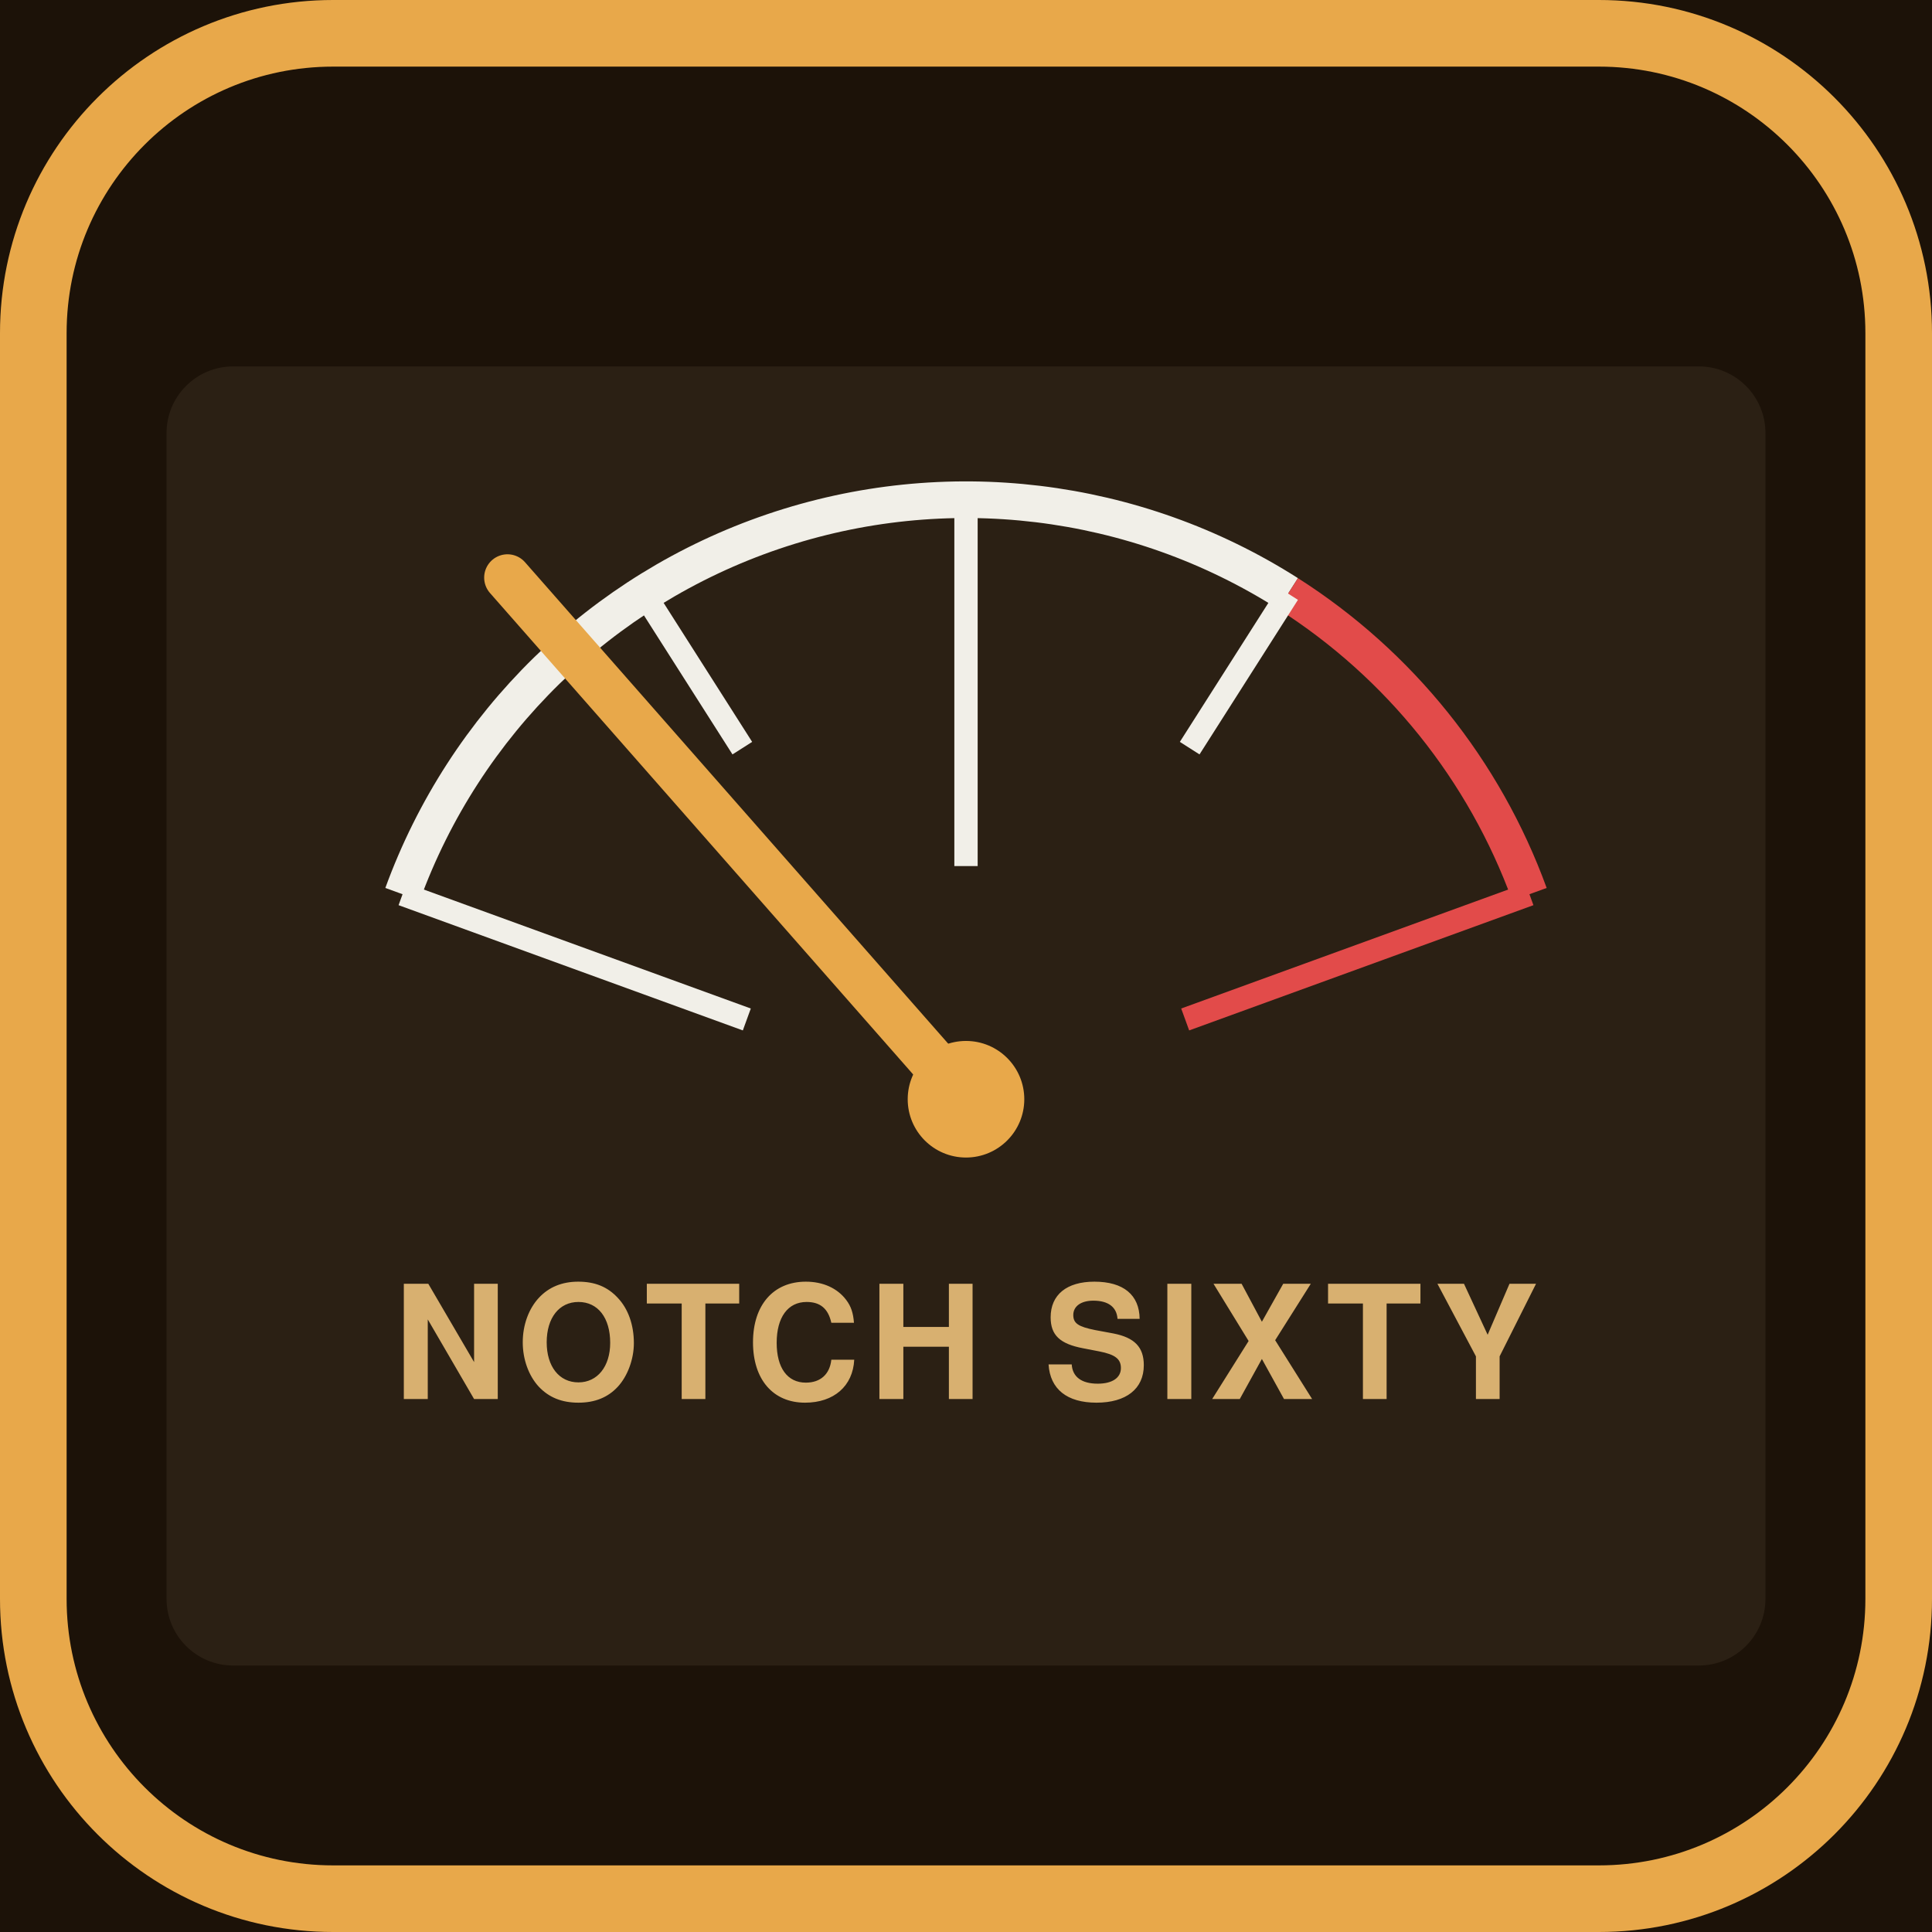
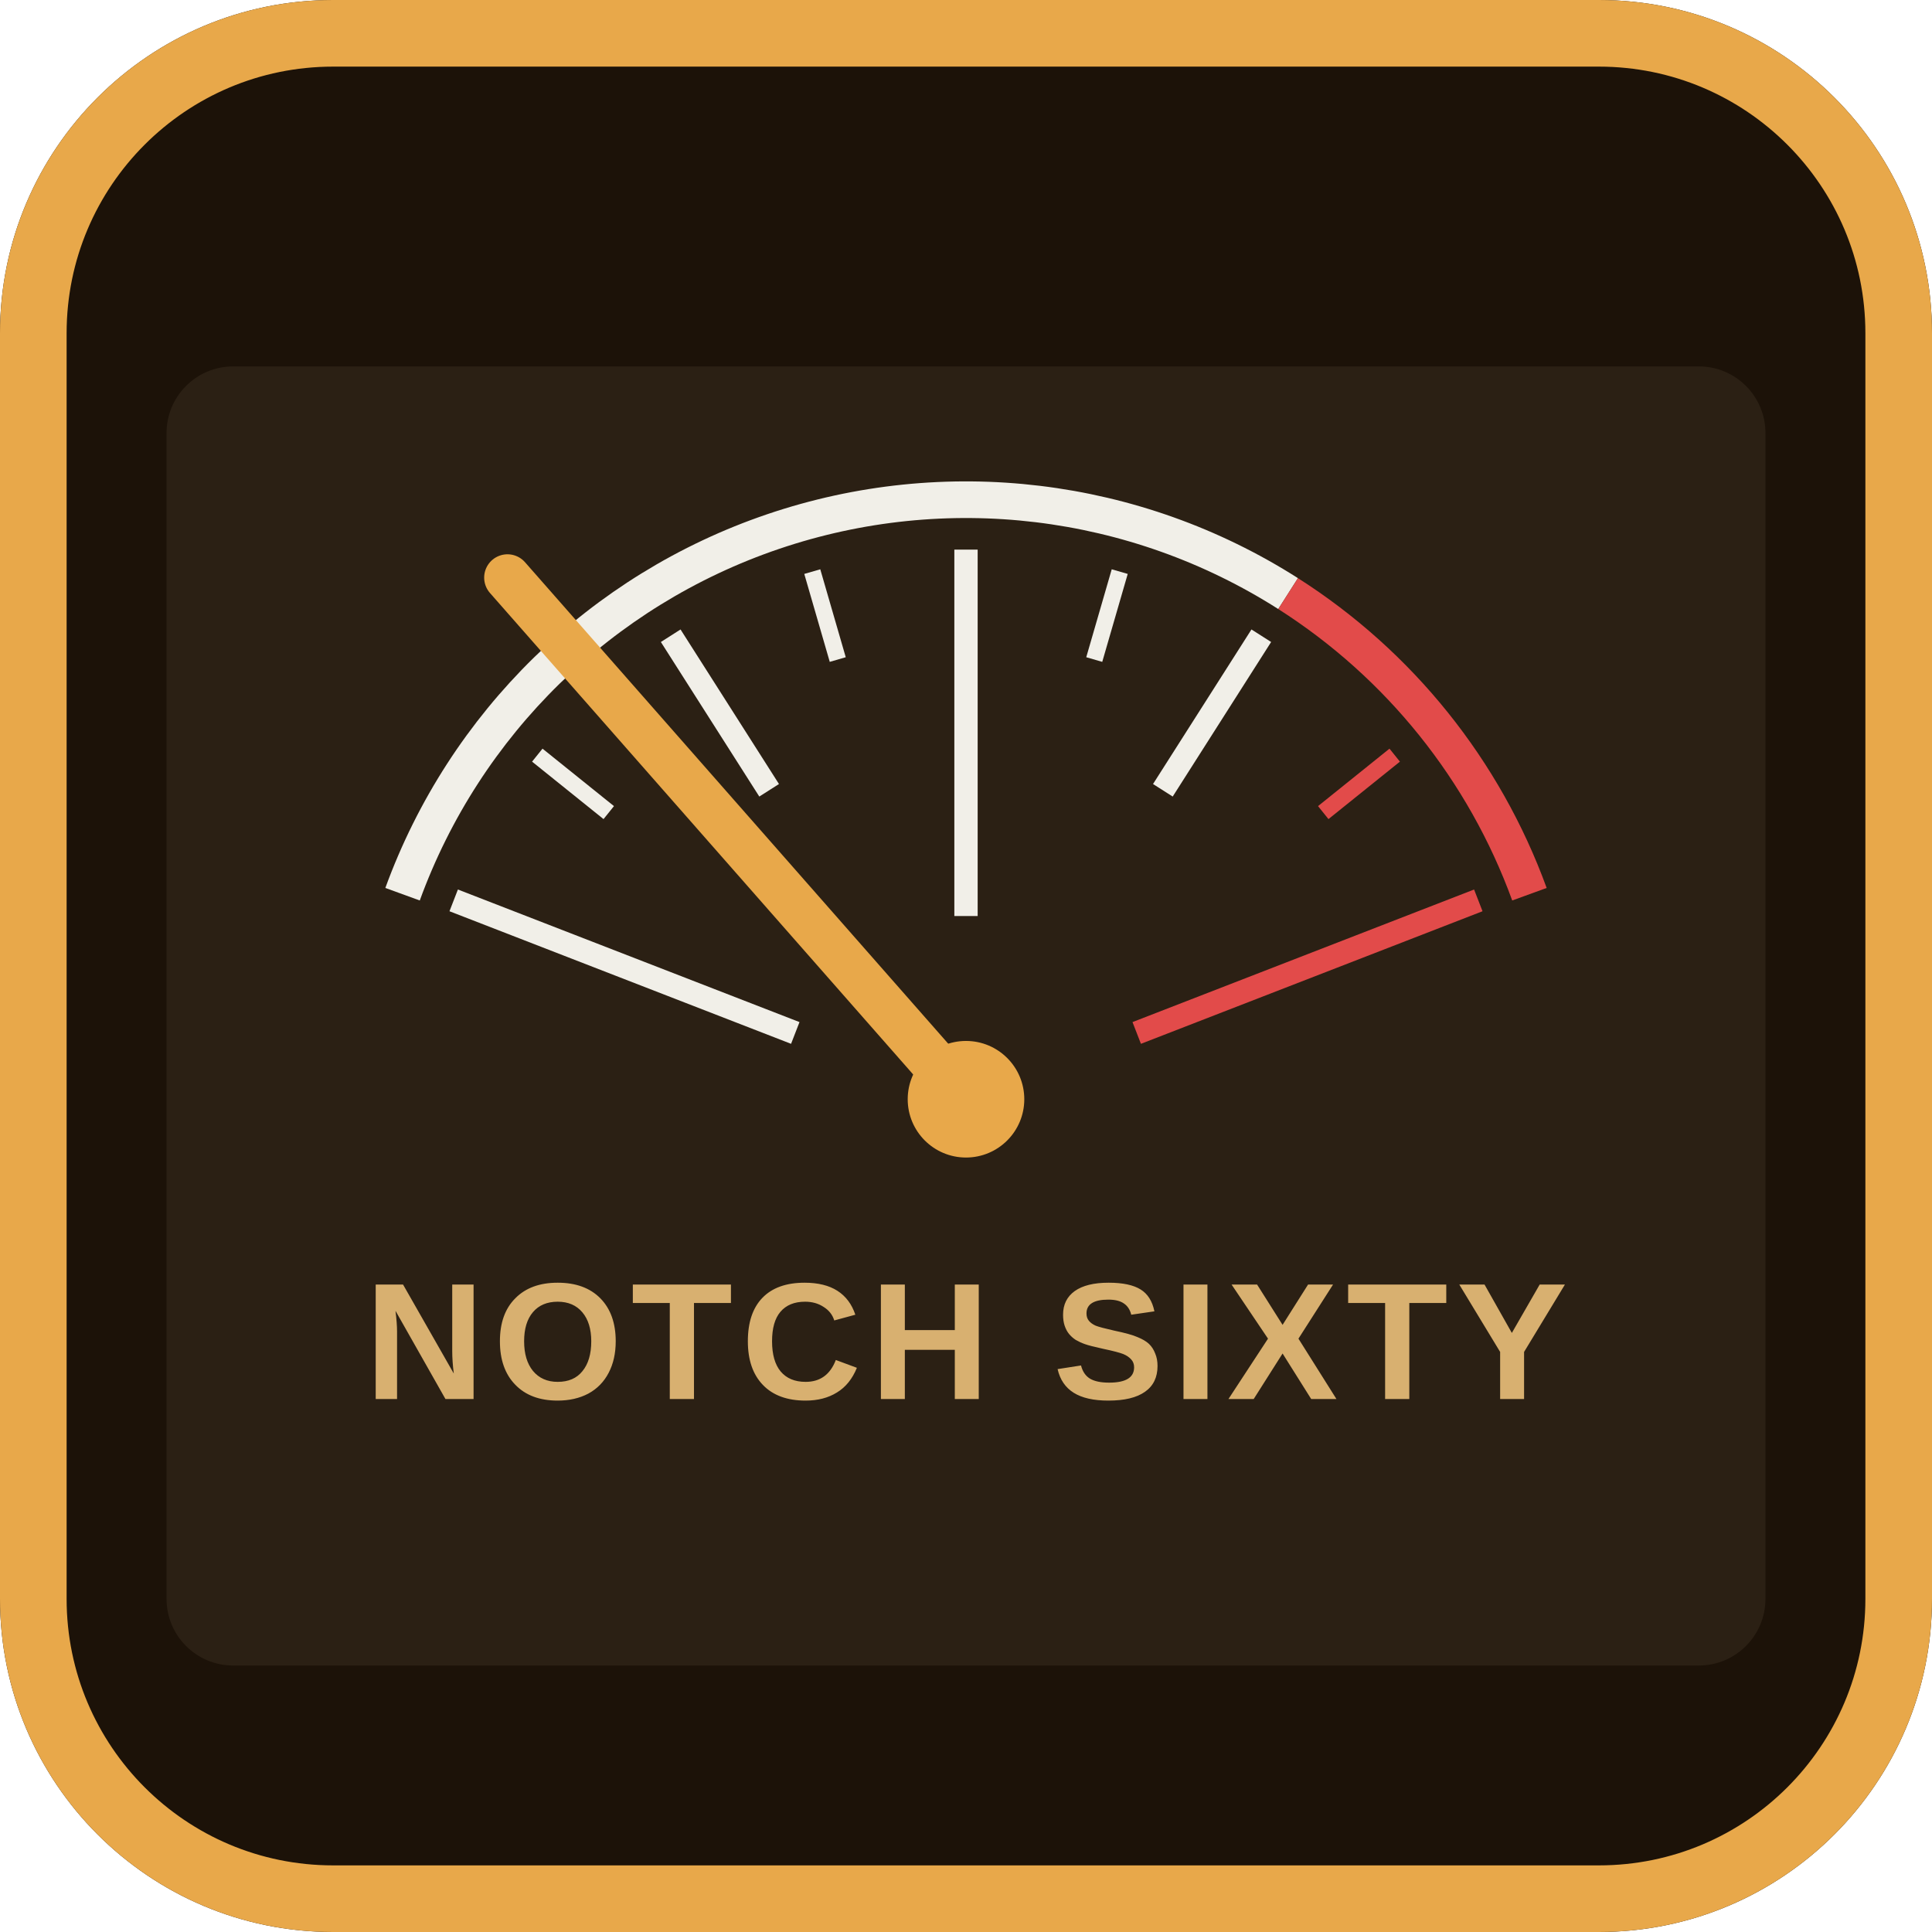
<svg xmlns="http://www.w3.org/2000/svg" width="1024" height="1024" viewBox="58 58 116 116">
  <g transform="translate(116,116)">
-     <rect x="-58" y="-58" width="116" height="116" fill="#1C1208" />
+     <rect x="-58" y="-58" width="116" height="116" rx="20" fill="#1C1208" />
    <rect x="-56" y="-56" width="112" height="112" rx="18" fill="none" stroke="#E8A84A" stroke-width="4" />
    <rect x="-48" y="-36" width="96" height="78" rx="4" fill="#2B2014" />
    <path d="M -33.83 -4.31 A 36 36 0 0 1 19.34 -22.36" fill="none" stroke="#F1EFE8" stroke-width="2.2" />
    <path d="M 19.34 -22.36 A 36 36 0 0 1 33.83 -4.31" fill="none" stroke="#E24B4A" stroke-width="2.2" />
+     <g stroke="#F1EFE8" stroke-width="1">
+       <line x1="-9.23" y1="-23.68" x2="-7.70" y2="-18.40" />
+       <line x1="9.23" y1="-23.68" x2="7.70" y2="-18.40" />
+       <line x1="-25.74" y1="-12.66" x2="-21.45" y2="-9.21" />
+     </g>
+     <g stroke="#E24B4A" stroke-width="1">
+       <line x1="25.74" y1="-12.66" x2="21.45" y2="-9.21" />
+     </g>
    <g stroke="#F1EFE8" stroke-width="1.4">
-       <line x1="-33.83" y1="-4.31" x2="-13.16" y2="3.21" />
-       <line x1="-19.34" y1="-22.36" x2="-13.43" y2="-13.08" />
-       <line x1="0" y1="-28" x2="0" y2="-6" />
-       <line x1="19.34" y1="-22.36" x2="13.43" y2="-13.08" />
+       <line x1="-30.76" y1="-3.94" x2="-10.25" y2="4.02" />
+       <line x1="-17.73" y1="-19.83" x2="-11.82" y2="-10.55" />
+       <line x1="0" y1="-25" x2="0" y2="-3" />
+       <line x1="17.73" y1="-19.83" x2="11.82" y2="-10.55" />
    </g>
    <g stroke="#E24B4A" stroke-width="1.4">
-       <line x1="33.83" y1="-4.31" x2="13.16" y2="3.21" />
+       <line x1="30.76" y1="-3.94" x2="10.25" y2="4.02" />
    </g>
    <line x1="0" y1="8" x2="-27.53" y2="-23.32" stroke="#E8A84A" stroke-width="2.8" stroke-linecap="round" />
    <circle cx="0" cy="8" r="3.5" fill="#E8A84A" />
-     <text x="0" y="26" text-anchor="middle" font-family="Helvetica, Arial, sans-serif" font-size="9.5" font-weight="700" fill="#D8B070" letter-spacing="0.5">NOTCH SIXTY</text>
+     <text x="0" y="26" text-anchor="middle" font-family="Futura, 'Avenir Next', 'Helvetica Neue', Arial, sans-serif" font-size="10" font-weight="700" fill="#D8B070" letter-spacing="0.5">NOTCH SIXTY</text>
  </g>
</svg>
